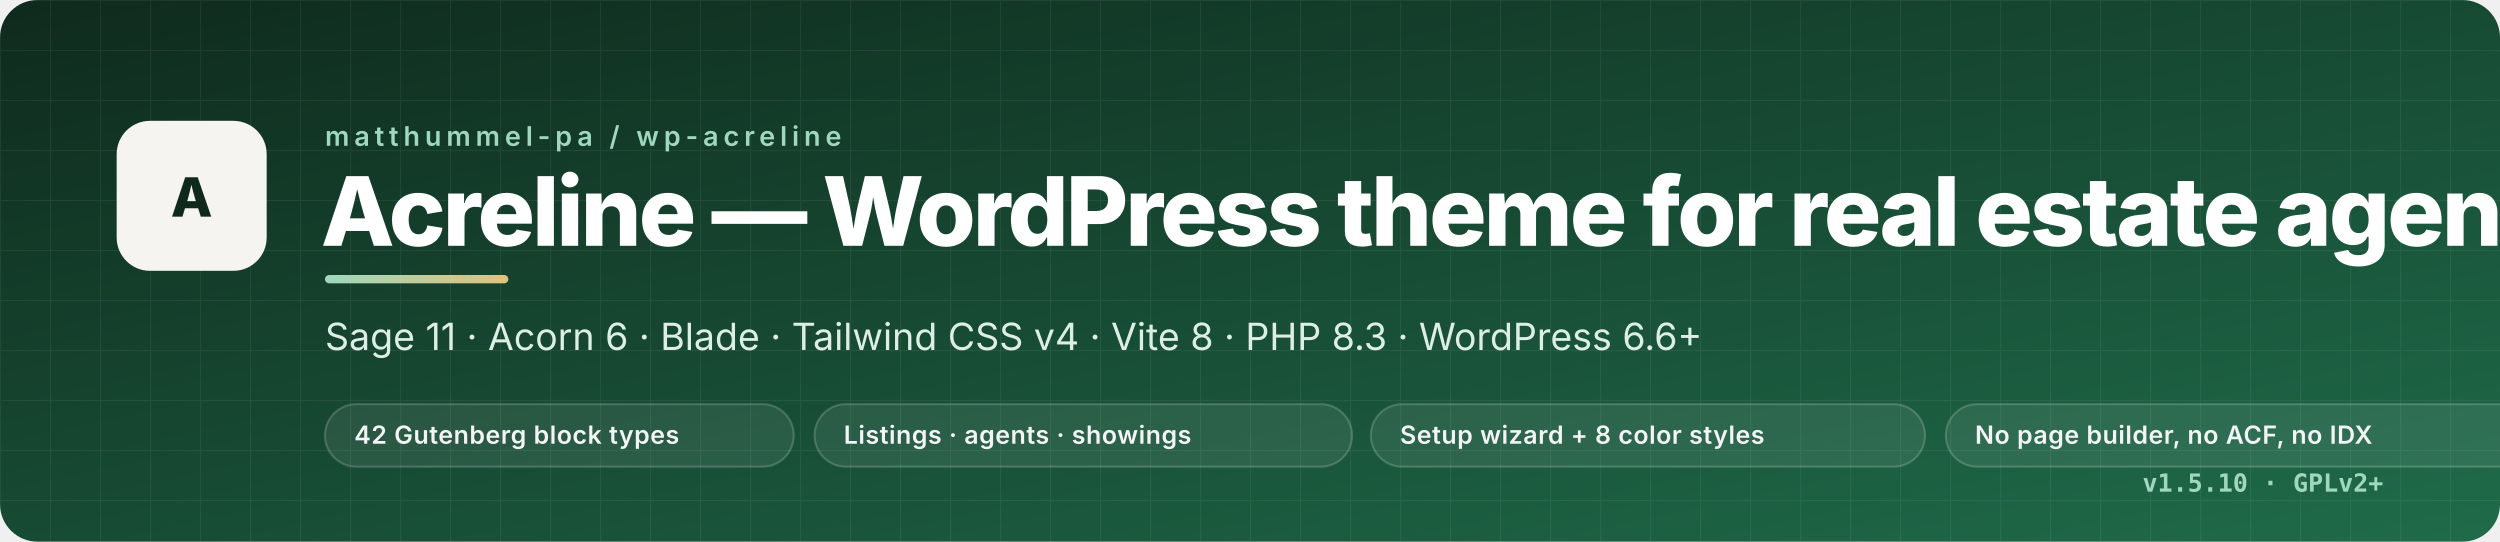
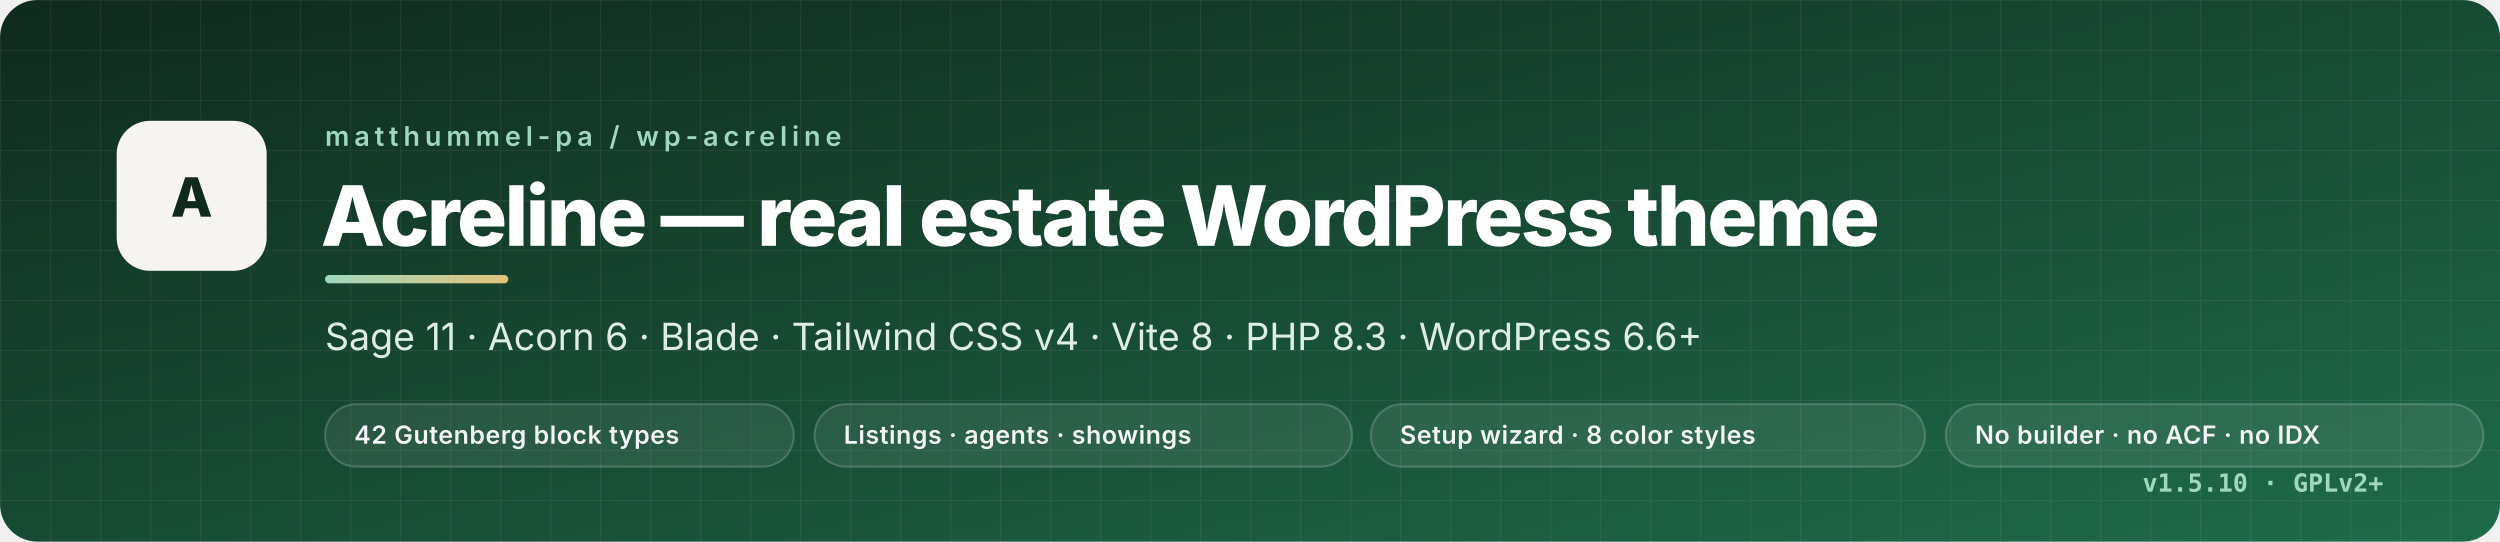
<svg xmlns="http://www.w3.org/2000/svg" width="1200" height="260" viewBox="0 0 1200 260" role="img" aria-label="Acreline — Sage 11 · Acorn 6 · Blade · Tailwind CSS v4 · Vite 8 · PHP 8.3 · WordPress 6.6+">
  <defs>
    <linearGradient id="bg" x1="0" y1="0" x2="1" y2="1">
      <stop offset="0" stop-color="#0f2a1d" />
      <stop offset="1" stop-color="#1f6b4a" />
    </linearGradient>
    <linearGradient id="rule" x1="0" x2="1">
      <stop offset="0" stop-color="#9fd8bf" />
      <stop offset="1" stop-color="#e2c27a" />
    </linearGradient>
    <pattern id="grid" width="24" height="24" patternUnits="userSpaceOnUse">
      <path d="M24 0H0v24" fill="none" stroke="#ffffff" stroke-opacity=".06" />
    </pattern>
  </defs>
  <style>
    .kicker { font: 600 13px/1 -apple-system, "Segoe UI", Inter, Helvetica, Arial, sans-serif; fill: #9fd8bf; letter-spacing: .18em; text-transform: uppercase; }
-     .title { font: 800 46px/1 -apple-system, "Segoe UI", Inter, Helvetica, Arial, sans-serif; fill: #ffffff; letter-spacing: -.03em; }
+     .title { font: 800 40px/1 -apple-system, "Segoe UI", Inter, Helvetica, Arial, sans-serif; fill: #ffffff; letter-spacing: -.03em; }
    .sub { font: 400 18px/1.4 -apple-system, "Segoe UI", Inter, Helvetica, Arial, sans-serif; fill: #dceee5; }
    .chip { fill: rgba(255,255,255,.08); stroke: rgba(255,255,255,.18); }
    .chipt { font: 600 12px/1 -apple-system, "Segoe UI", Inter, Helvetica, Arial, sans-serif; fill: #f3f4f6; letter-spacing: .02em; }
    .mono { font: 600 12px/1 ui-monospace, Menlo, Consolas, monospace; fill: #9fd8bf; }
    .markt { font: 800 26px/1 -apple-system, "Segoe UI", Inter, Helvetica, Arial, sans-serif; fill: #0f2a1d; letter-spacing: -.04em; }
  </style>
  <rect width="1200" height="260" rx="18" fill="url(#bg)" />
  <rect width="1200" height="260" rx="18" fill="url(#grid)" />
  <g transform="translate(56,58)">
    <rect width="72" height="72" rx="16" fill="#f5f4f1" />
    <text class="markt" x="36" y="46" text-anchor="middle">A</text>
  </g>
  <text class="kicker" x="156" y="70">matthummel-pa / wp-acreline</text>
-   <text class="title" x="154" y="118">Acreline — WordPress theme for real estate agents</text>
+   <text class="title" x="154" y="118">Acreline — real estate WordPress theme</text>
  <rect x="156" y="132" width="88" height="4" rx="2" fill="url(#rule)" />
  <text class="sub" x="156" y="168">Sage 11 · Acorn 6 · Blade · Tailwind CSS v4 · Vite 8 · PHP 8.3 · WordPress 6.6+</text>
  <g transform="translate(156,194)">
    <rect class="chip" x="0" width="225" height="30" rx="15" />
    <text class="chipt" x="14" y="19">42 Gutenberg block types</text>
    <rect class="chip" x="235" width="258" height="30" rx="15" />
    <text class="chipt" x="249" y="19">Listings · agents · showings</text>
    <rect class="chip" x="502" width="266" height="30" rx="15" />
-     <text class="chipt" x="516" y="19">Setup wizard + 8 color styles</text>
-     <rect class="chip" x="778" width="282" height="30" rx="15" />
-     <text class="chipt" x="792" y="19">No page builder, no ACF, no IDX</text>
+     <text class="chipt" x="516" y="19">Setup wizard · 8 color styles</text>
+     <rect class="chip" x="778" width="258" height="30" rx="15" />
+     <text class="chipt" x="792" y="19">No builder · no ACF · no IDX</text>
  </g>
  <text class="mono" x="1144" y="236" text-anchor="end">v1.5.10 · GPLv2+</text>
</svg>
